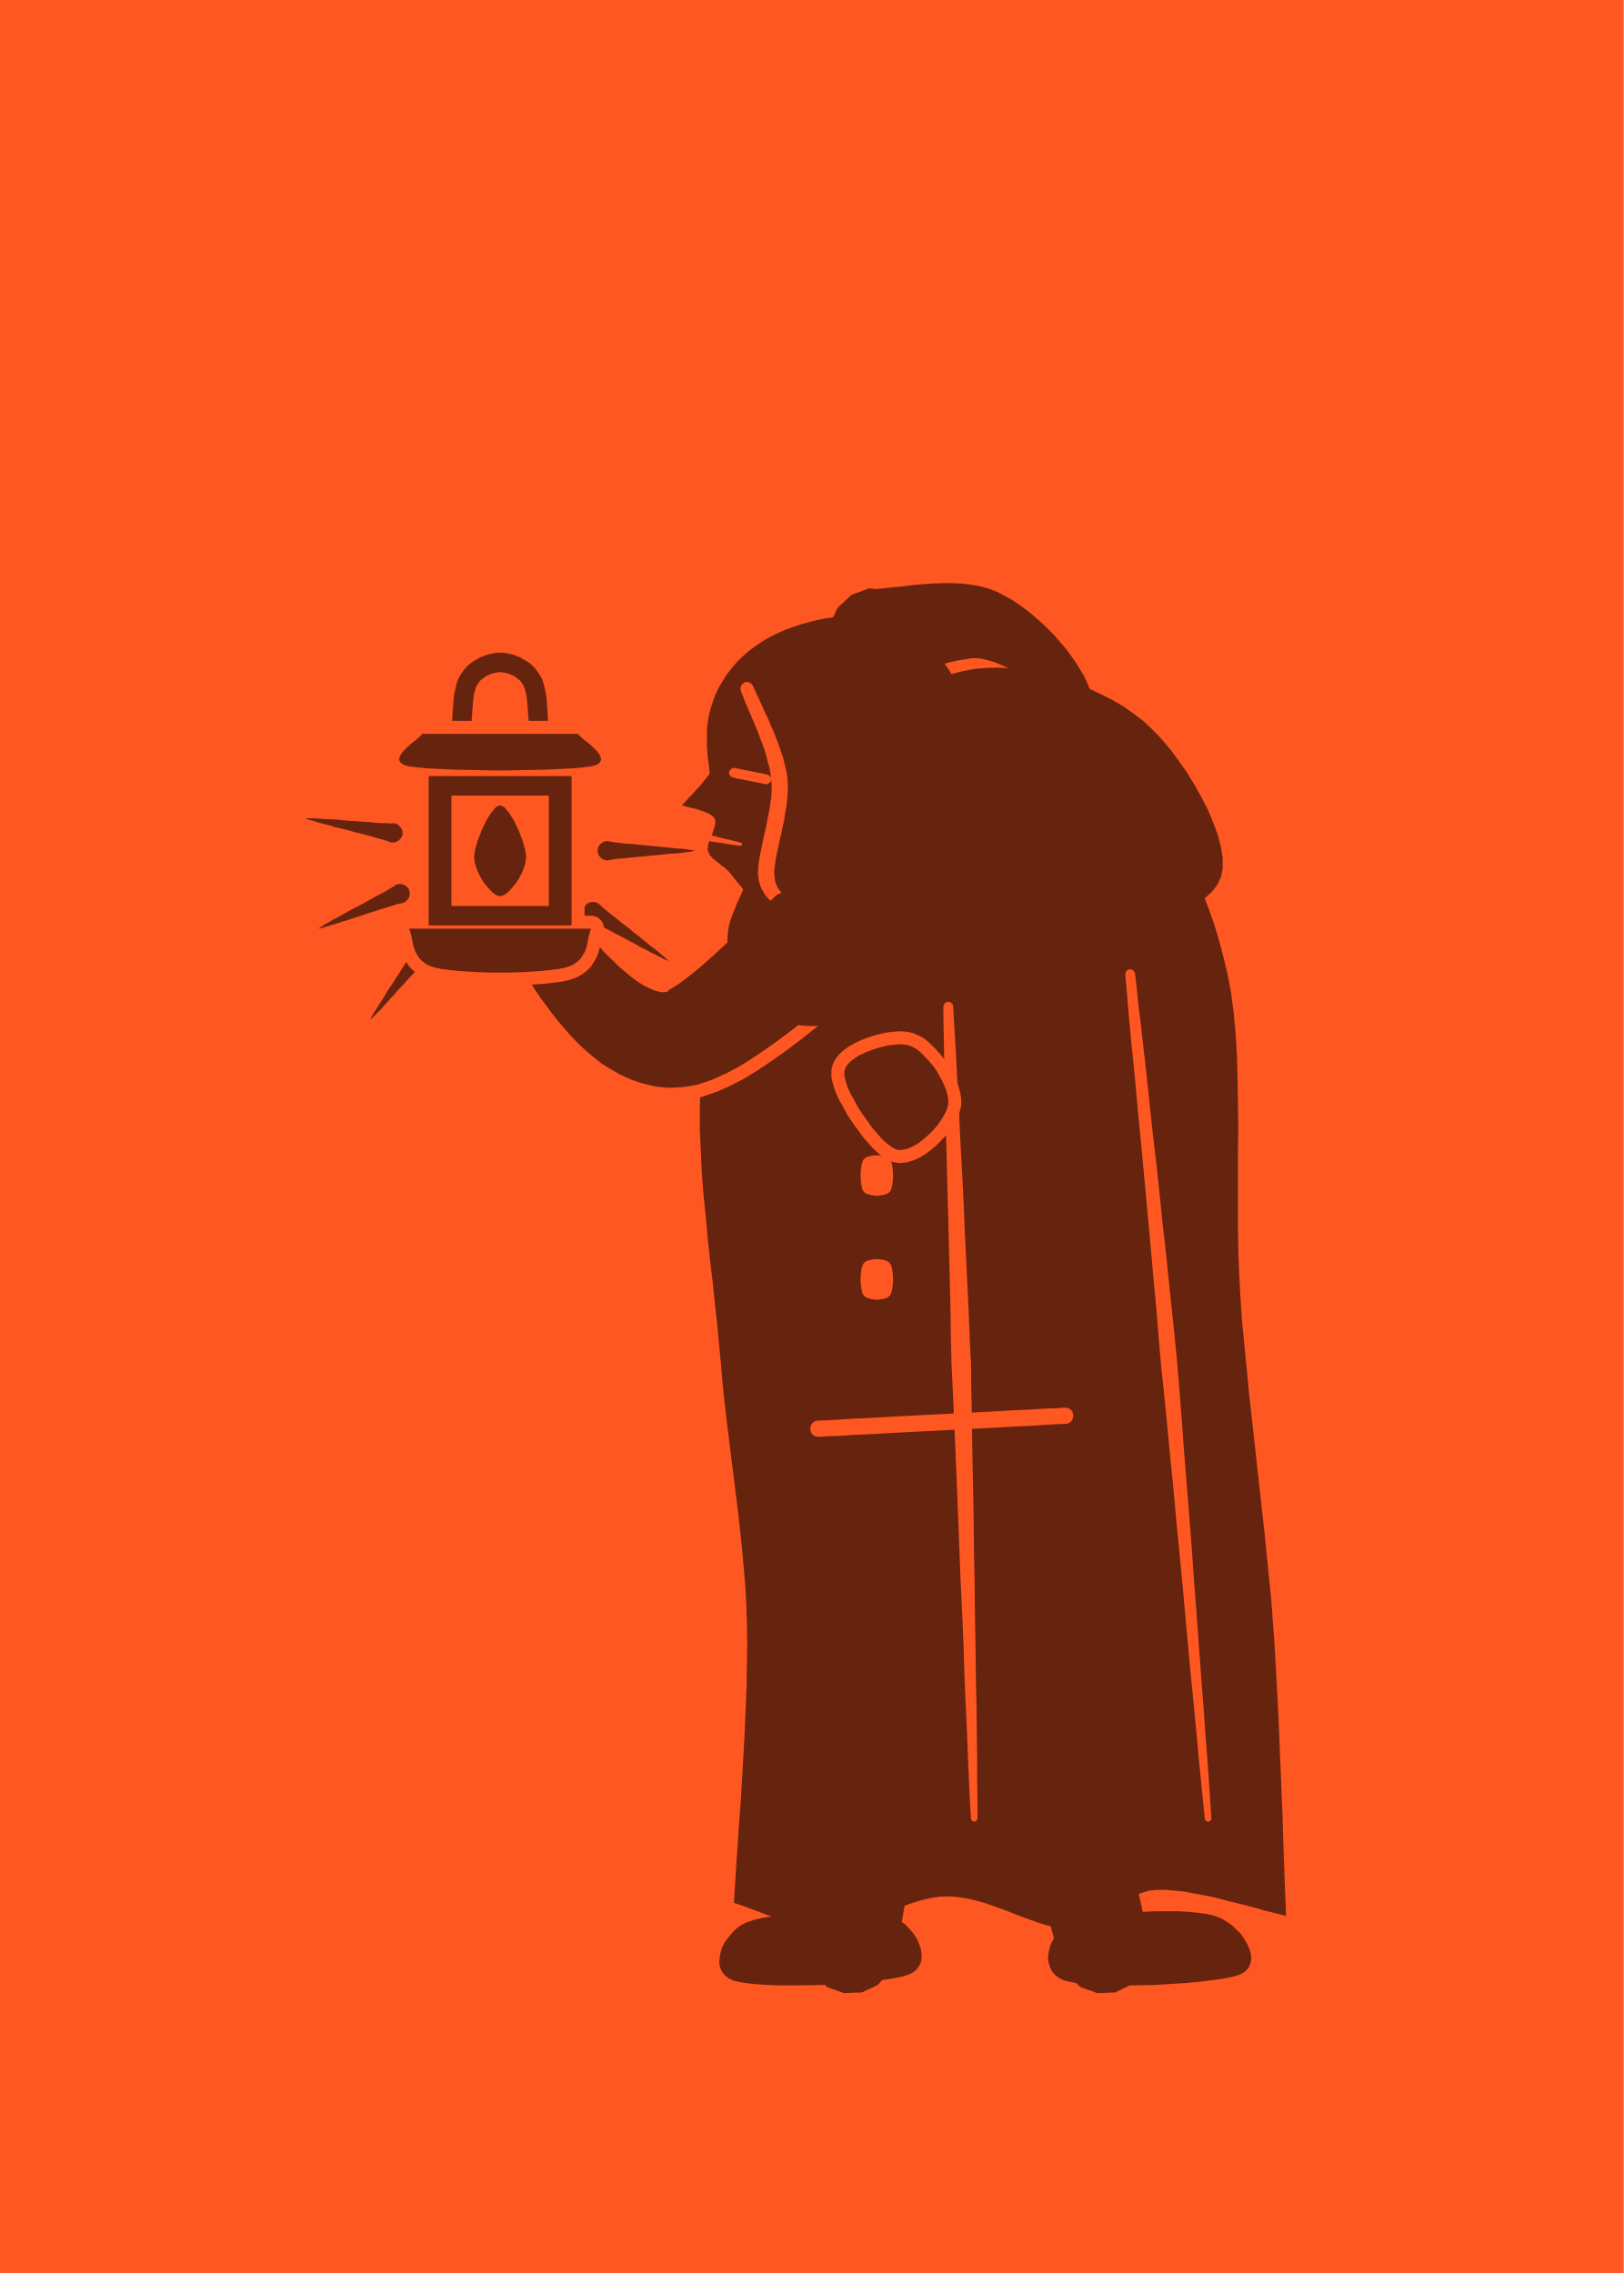
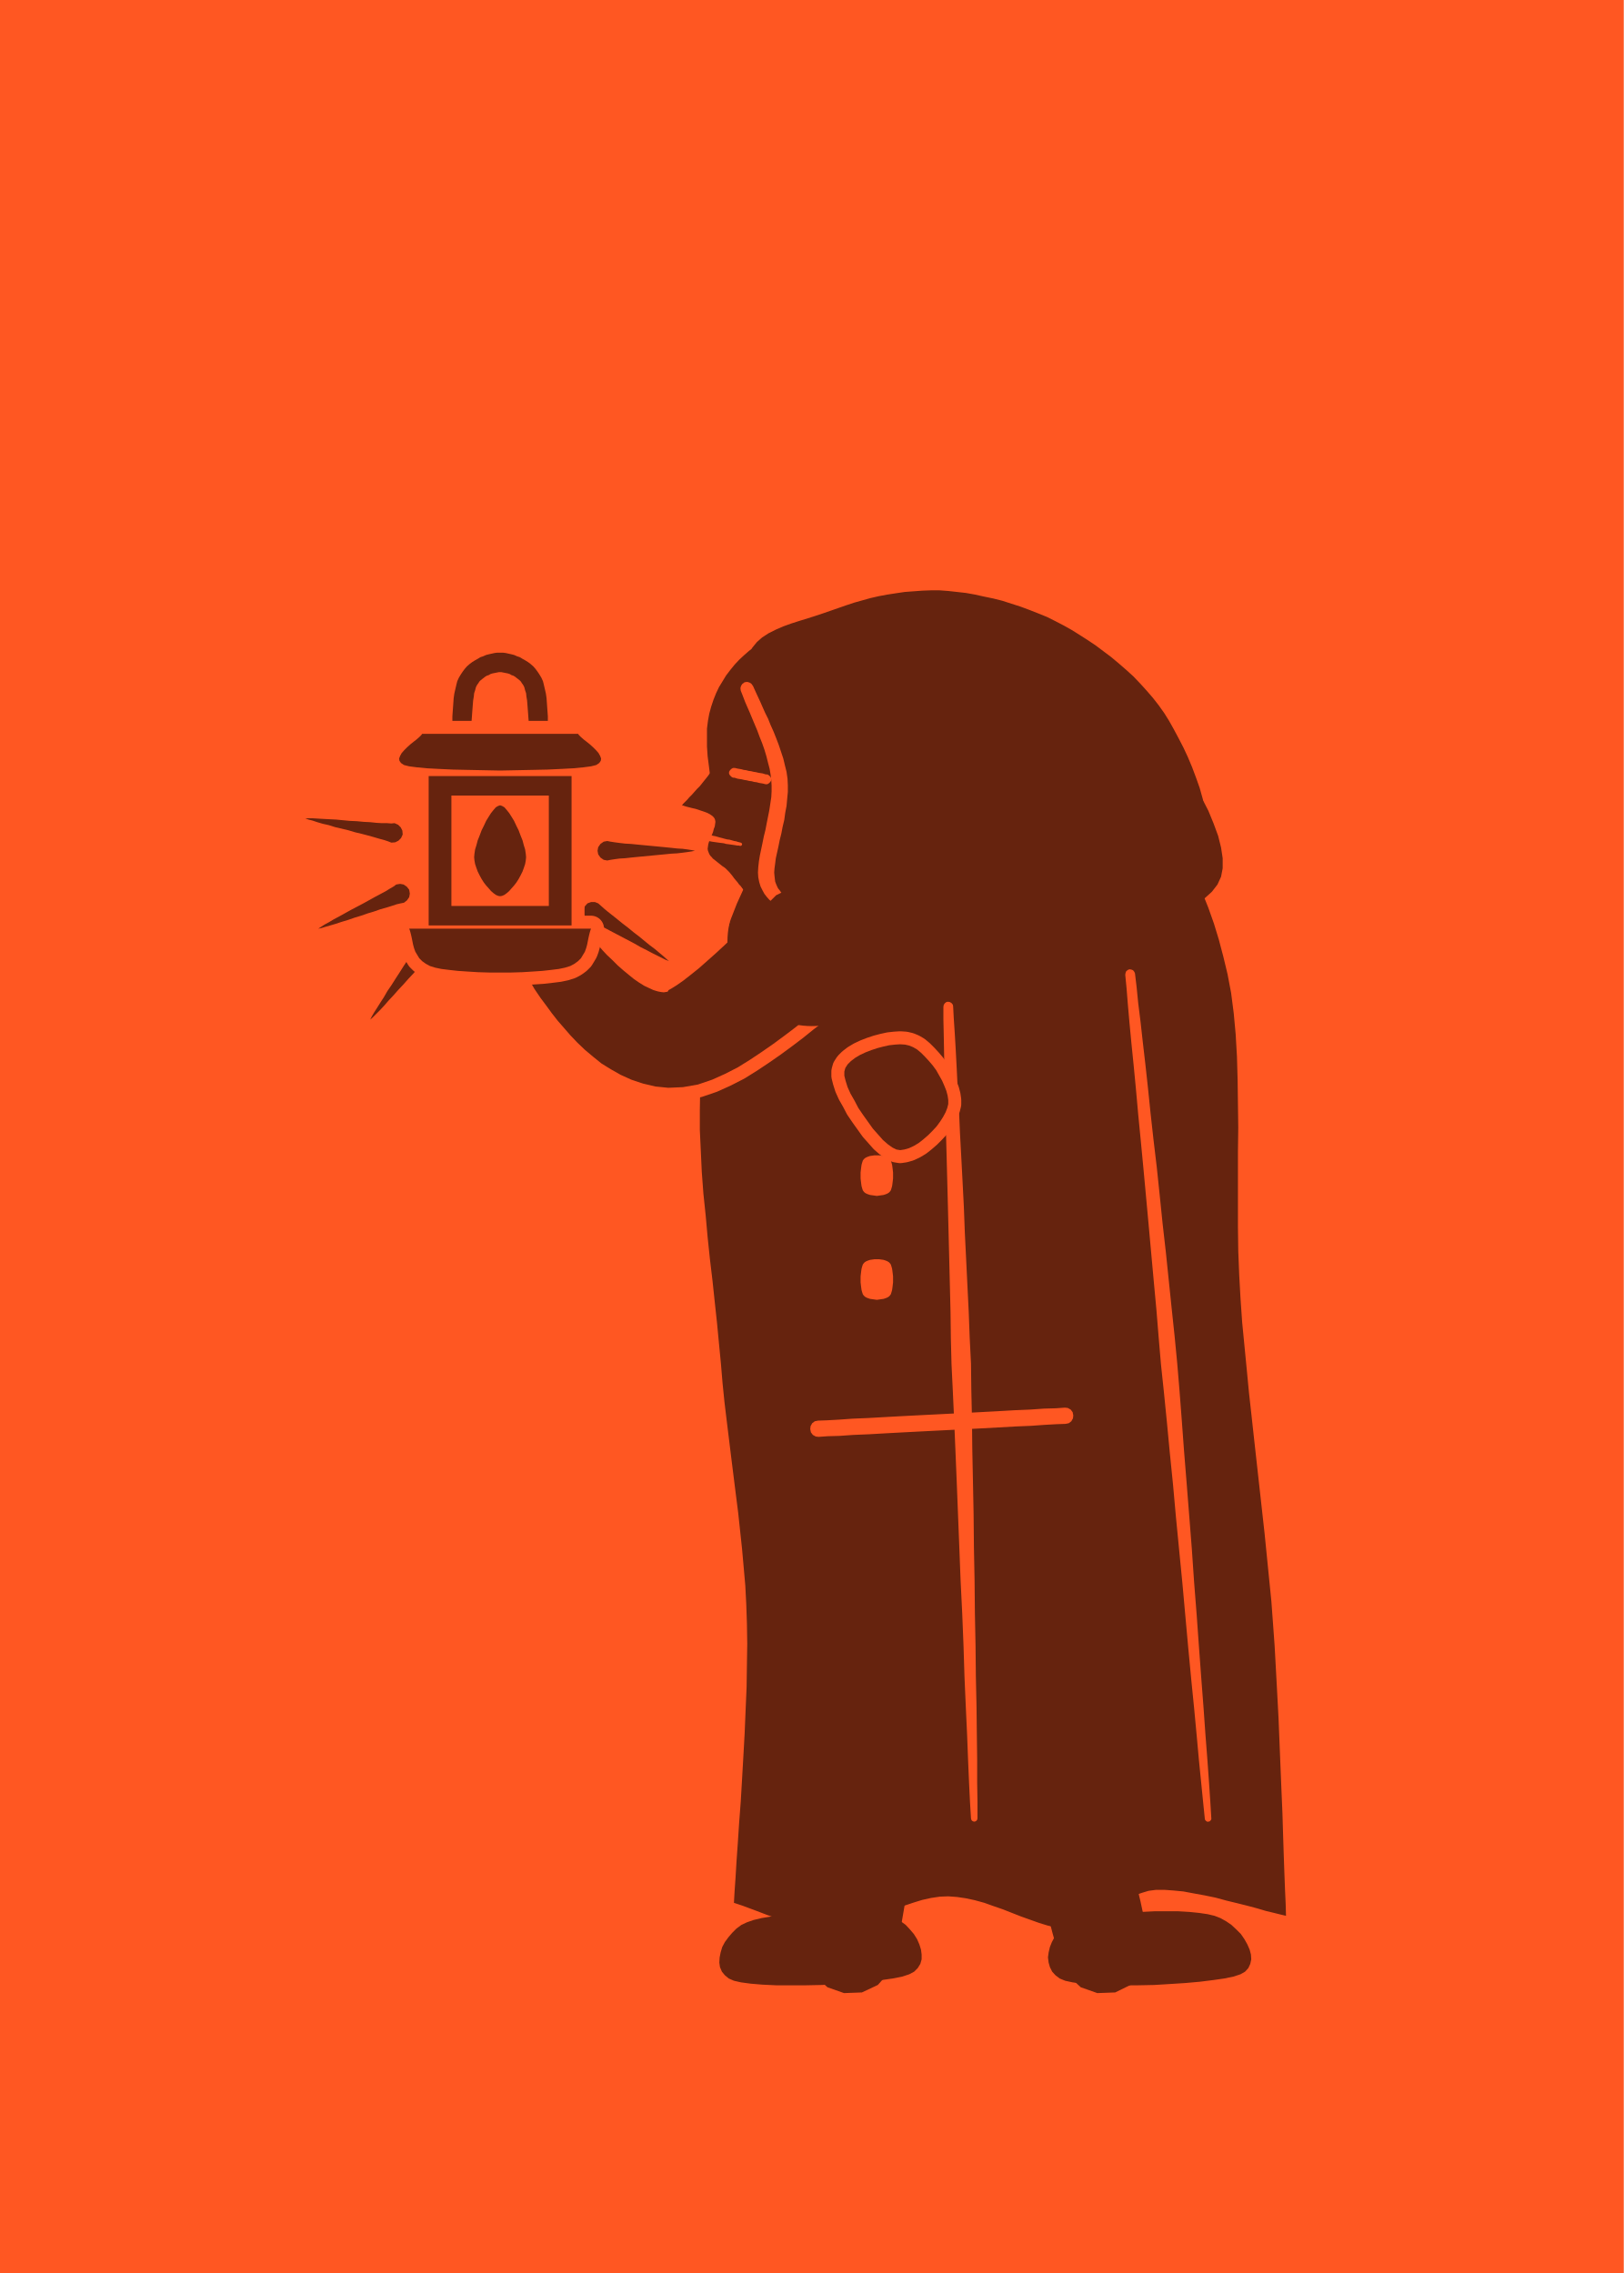
<svg xmlns="http://www.w3.org/2000/svg" viewBox="0 0 500 700">
  <rect width="500" height="700" fill="#ff5722" />
  <g transform="translate(30 0)">
    <path d="M223.2 557.8L223 559.3L222.8 561.2L222.5 563.4L222.2 565.9L221.8 568.7L221.5 571.7L221.1 574.7L220.7 577.8L220.3 581L219.9 584L219.5 587L219.1 589.8L218.8 592.3L218.5 594.5L218.3 596.4L218.2 597.9L218.4 603.4L220.7 608.3L224.8 612L229.9 613.8L235.4 613.6L240.3 611.3L244 607.2L245.8 602.1L246.1 600.6L246.5 598.7L246.9 596.5L247.3 594L247.8 591.2L248.3 588.3L248.8 585.3L249.3 582.2L249.9 579L250.4 576L250.9 573.1L251.4 570.3L251.8 567.8L252.2 565.6L252.6 563.7L252.8 562.2L252.6 556.4L250.1 551.1L245.7 547.1L240.2 545.2L234.4 545.4L229.1 547.9L225.1 552.3Z" fill="#66230e" />
    <path d="M285.4 563.6L285.9 565.1L286.4 567L287 569.2L287.7 571.7L288.5 574.5L289.3 577.4L290.1 580.4L290.9 583.5L291.8 586.6L292.6 589.7L293.4 592.6L294.1 595.3L294.8 597.8L295.5 600.1L296 601.9L296.4 603.4L298.8 608.3L302.8 612L307.9 613.8L313.4 613.6L318.3 611.2L322 607.2L323.8 602.1L323.6 596.6L323.3 595.1L322.9 593.2L322.4 591L321.8 588.4L321.2 585.6L320.5 582.7L319.8 579.6L319.1 576.5L318.3 573.4L317.6 570.3L317 567.3L316.3 564.5L315.8 562L315.3 559.8L314.9 557.9L314.6 556.4L312.1 551.1L307.7 547.1L302.2 545.2L296.4 545.4L291.1 547.9L287.1 552.3L285.2 557.8Z" fill="#66230e" />
    <path d="M200 592L202 591.3L204.5 590.7L207.5 590.2L210.8 589.7L214.3 589.3L218.1 589L221.9 588.8L225.7 588.6L229.5 588.6L233 588.6L236.4 588.8L239.4 589.1L241.9 589.5L244 590L245.7 590.7L247.4 591.7L248.9 592.8L250.2 594.2L251.4 595.6L252.4 597.2L253.1 598.8L253.6 600.4L253.8 601.9L253.8 603.4L253.4 604.8L252.6 606.1L251.5 607.2L250 608L247.9 608.7L244.9 609.3L241.4 609.8L237.3 610.3L232.8 610.7L228 611L223.1 611.3L218.2 611.4L213.5 611.4L209 611.4L204.8 611.2L201.2 610.9L198.2 610.5L196 610L194.4 609.3L193.2 608.3L192.3 607.2L191.7 605.8L191.5 604.4L191.6 602.8L191.9 601.3L192.4 599.6L193.2 598.1L194.3 596.6L195.5 595.2L196.8 593.9L198.3 592.8Z" fill="#66230e" />
    <path d="M300 592L301.9 591.3L304.4 590.7L307.3 590.2L310.6 589.7L314.1 589.3L317.8 589L321.6 588.8L325.5 588.6L329.2 588.6L332.8 588.6L336.2 588.8L339.2 589.1L341.9 589.5L344 590L345.8 590.7L347.6 591.7L349.2 592.8L350.7 594.2L352.1 595.6L353.2 597.2L354.1 598.8L354.8 600.4L355.2 601.9L355.3 603.4L355 604.8L354.4 606.1L353.4 607.2L352 608L349.9 608.7L347 609.3L343.5 609.8L339.5 610.3L335 610.7L330.3 611L325.4 611.3L320.5 611.4L315.7 611.4L311.2 611.4L307 611.2L303.3 610.9L300.3 610.5L298 610L296.3 609.3L295 608.3L294 607.2L293.3 605.8L292.9 604.4L292.7 602.8L292.9 601.3L293.3 599.6L293.9 598.1L294.7 596.6L295.8 595.2L297 593.9L298.4 592.8Z" fill="#66230e" />
    <path d="M366 590L364.3 589.6L362.3 589.1L359.8 588.5L357.1 587.7L354.1 586.9L350.9 586.1L347.6 585.3L344.3 584.4L340.9 583.7L337.6 583.1L334.4 582.5L331.3 582.2L328.5 582L326 582L323.7 582.3L321.7 582.9L319.7 583.6L317.9 584.6L316.2 585.7L314.5 586.9L312.9 588.1L311.2 589.3L309.6 590.5L307.9 591.6L306.1 592.5L304.2 593.3L302.2 593.8L300 594L297.7 593.9L295.2 593.6L292.6 593L290 592.2L287.2 591.2L284.4 590.2L281.6 589.1L278.8 588L275.9 587L273.1 586L270.2 585.2L267.4 584.6L264.7 584.2L262 584L259.4 584.1L256.7 584.5L254 585.1L251.4 585.9L248.7 586.8L246.1 587.8L243.5 588.9L240.9 589.9L238.3 590.9L235.8 591.9L233.3 592.7L230.8 593.3L228.4 593.8L226 594L223.6 594L221.1 593.7L218.6 593.3L216.1 592.8L213.6 592.1L211.1 591.4L208.8 590.6L206.4 589.8L204.3 589L202.2 588.2L200.3 587.5L198.7 586.9L197.2 586.4L196 586L196.2 582.5L196.5 578.2L196.8 573.2L197.2 567.5L197.6 561.4L198.1 554.8L198.5 548L198.9 541L199.3 533.8L199.6 526.6L199.9 519.6L200 512.7L200.1 506.2L200 500L199.8 494.1L199.5 488.3L199 482.6L198.5 477L197.9 471.4L197.3 465.8L196.6 460.3L195.9 454.7L195.2 449.1L194.5 443.4L193.8 437.7L193.1 431.9L192.5 426L192 420L191.4 413.8L190.8 407.5L190.1 401L189.4 394.4L188.6 387.7L187.9 381L187.3 374.3L186.6 367.6L186.1 360.9L185.8 354.4L185.5 348L185.5 341.8L185.6 335.8L186 330L186.5 324.4L187.2 318.8L187.9 313.4L188.8 308L189.7 302.7L190.9 297.5L192.1 292.5L193.5 287.6L195.1 282.9L196.9 278.3L198.9 273.9L201 269.7L203.4 265.8L206 262L208.9 258.4L212.1 254.9L215.6 251.6L219.4 248.3L223.3 245.3L227.5 242.4L231.8 239.8L236.1 237.3L240.5 235.1L245 233.1L249.4 231.4L253.7 229.9L257.9 228.8L262 228L266.1 227.5L270.2 227.3L274.5 227.4L278.8 227.8L283.1 228.4L287.4 229.3L291.6 230.4L295.8 231.7L299.9 233.3L303.9 235.1L307.7 237L311.4 239.2L314.8 241.5L318 244L321 246.7L323.9 249.5L326.6 252.6L329.2 255.8L331.7 259.2L334 262.9L336.3 266.8L338.3 270.8L340.3 275.1L342.1 279.6L343.8 284.4L345.3 289.3L346.7 294.6L348 300L349.1 305.8L349.9 312L350.5 318.5L350.9 325.4L351.1 332.5L351.2 339.8L351.3 347.3L351.2 354.8L351.2 362.5L351.2 370.1L351.2 377.8L351.3 385.3L351.6 392.8L352 400L352.5 407.2L353.2 414.4L353.9 421.6L354.6 428.9L355.4 436.1L356.2 443.4L357 450.6L357.8 457.8L358.6 465L359.4 472.2L360.1 479.2L360.8 486.2L361.5 493.2L362 500L362.5 506.9L362.9 514.2L363.3 521.6L363.7 529.1L364 536.6L364.3 544L364.6 551.3L364.9 558.3L365.1 564.9L365.3 571.1L365.5 576.8L365.7 582L365.9 586.4L366 590Z" fill="#66230e" />
    <path d="M224 236L225.4 233.2L227.3 230.4L229.6 227.6L232.4 224.8L235.6 222.1L239.1 219.5L242.8 217L246.6 214.7L250.6 212.6L254.6 210.7L258.6 209.1L262.6 207.7L266.4 206.7L270 206L273.6 205.7L277.4 205.6L281.3 205.8L285.2 206.3L289.3 207L293.3 208L297.4 209.1L301.4 210.5L305.2 212L309 213.8L312.6 215.6L316 217.6L319.1 219.8L322 222L324.7 224.5L327.5 227.4L330.3 230.7L332.9 234.2L335.5 237.9L337.9 241.8L340.1 245.8L342.1 249.7L343.7 253.6L345.1 257.4L346 261L346.5 264.3L346.5 267.4L346 270L344.9 272.4L343.2 274.6L341 276.6L338.4 278.5L335.3 280.3L331.9 281.9L328.3 283.4L324.4 284.7L320.3 285.9L316.2 287L312 287.9L307.9 288.8L303.9 289.4L300 290L296 290.5L291.8 290.9L287.3 291.2L282.6 291.4L277.8 291.5L273 291.5L268.1 291.3L263.4 290.9L258.8 290.3L254.3 289.5L250.2 288.5L246.4 287.3L243 285.8L240 284L237.4 281.8L234.9 279.2L232.5 276.2L230.4 272.8L228.5 269.2L226.8 265.4L225.4 261.5L224.2 257.5L223.3 253.5L222.8 249.6L222.5 245.9L222.6 242.3L223.1 239Z" fill="#66230e" />
-     <path d="M242.4 210.8L243.8 210.3L245.5 209.7L247.3 209.1L249.1 208.4L251 207.7L252.9 207L254.9 206.3L256.9 205.6L258.9 205L260.8 204.4L262.7 203.9L264.5 203.5L266.1 203.2L267.5 203L268.6 202.8L269.5 202.7L270.6 202.7L271.9 202.8L273.3 203.1L274.8 203.5L276.4 204L278.1 204.7L279.8 205.4L281.5 206.2L283.1 207.1L284.8 208L286.4 209L288 210L289.5 211L290.9 212L292.2 213L293.4 213.8L294.3 214.6L295.2 215.5L296 216.6L296.9 217.7L297.7 219L298.4 220.4L299.1 221.7L299.8 223.2L300.4 224.6L301 226L301.5 227.3L302.1 228.6L302.6 229.8L303.1 230.9L303.6 231.8L304.1 232.6L304.5 233.3L305.1 233.8L305.8 234L306.6 233.9L307.3 233.5L307.8 232.9L308 232.2L307.9 231.4L307.9 230.6L307.9 229.7L307.9 228.6L307.9 227.3L307.9 225.9L307.8 224.4L307.7 222.8L307.5 221.1L307.2 219.3L306.9 217.5L306.5 215.6L306 213.7L305.4 211.8L304.6 209.9L303.7 208L302.6 206.2L301.6 204.5L300.4 202.8L299.2 201.1L297.9 199.4L296.4 197.7L294.9 195.9L293.2 194.2L291.5 192.5L289.7 190.9L287.9 189.3L285.9 187.7L283.8 186.2L281.7 184.8L279.4 183.5L277.1 182.3L274.5 181.3L271.6 180.5L268.6 180L265.7 179.7L262.8 179.6L260 179.6L257.2 179.7L254.5 179.9L251.9 180.1L249.3 180.4L246.9 180.7L244.7 180.9L242.7 181.1L240.9 181.3L239.5 181.4L238.5 181.3L237.6 181.2L232.2 183.2L227.9 187.2L225.4 192.5L225.2 198.4L227.2 203.8L231.2 208.1L236.5 210.6Z" fill="#66230e" />
+     <path d="M200 206L200.1 203.5L200.7 201.3L201.7 199.4L203.1 197.7L204.7 196.3L206.7 195L208.9 193.9L211.2 192.9L213.7 192L216.2 191.2L218.8 190.4L221.3 189.6L223.7 188.8L226 188L228.3 187.2L230.6 186.4L233 185.6L235.5 184.9L238 184.2L240.6 183.6L243.3 183.1L245.9 182.7L248.6 182.3L251.3 182.1L254 181.9L256.7 181.8L259.3 181.8L262 182L264.7 182.3L267.4 182.6L270.2 183.1L272.9 183.7L275.8 184.3L278.6 185L281.4 185.9L284.2 186.8L286.9 187.8L289.7 188.9L292.4 190L295 191.3L297.5 192.6L300 194L302.4 195.5L304.9 197.1L307.3 198.7L309.7 200.5L312.1 202.3L314.5 204.3L316.8 206.3L319 208.3L321.1 210.5L323.1 212.7L325 214.9L326.8 217.2L328.5 219.6L330 222L331.4 224.5L332.9 227.3L334.4 230.2L335.8 233.2L337.1 236.3L338.3 239.5L339.4 242.6L340.3 245.8L340.9 248.8L341.4 251.8L341.5 254.7L341.4 257.3L340.9 259.8L340 262L338.7 264L336.9 265.9L334.7 267.7L332.2 269.4L329.3 271L326.3 272.4L323 273.8L319.6 275L316.2 276.1L312.7 277.1L309.3 278L306 278.8L302.9 279.4L300 280L297.2 280.4L294.4 280.7L291.6 280.8L288.8 280.8L286 280.6L283.3 280.3L280.5 280L277.8 279.6L275 279.1L272.4 278.5L269.7 277.9L267.1 277.3L264.5 276.6L262 276L259.5 275.4L257.1 274.9L254.7 274.4L252.4 274L250 273.5L247.8 272.9L245.5 272.3L243.3 271.5L241 270.5L238.8 269.4L236.6 268L234.4 266.3L232.2 264.3L230 262L227.7 259.2L225.1 255.9L222.4 252.1L219.7 248L216.8 243.5L214.1 238.9L211.4 234.3L208.8 229.5L206.5 224.9L204.4 220.5L202.7 216.2L201.3 212.4L200.4 208.9Z" fill="#66230e" />
    <path d="M188 222L188.4 219.8L189 217.6L189.7 215.5L190.5 213.5L191.4 211.6L192.5 209.8L193.6 208L194.9 206.3L196.2 204.7L197.6 203.2L199.1 201.8L200.7 200.4L202.3 199.2L204 198L205.8 196.9L207.8 195.8L209.9 194.8L212.2 193.8L214.5 193L216.9 192.2L219.4 191.5L221.9 190.9L224.4 190.4L226.8 190.1L229.3 189.8L231.6 189.7L233.9 189.8L236 190L238.1 190.4L240.2 190.9L242.3 191.5L244.4 192.3L246.5 193.2L248.5 194.2L250.5 195.4L252.4 196.6L254.3 198L256.1 199.4L257.7 200.9L259.3 202.6L260.7 204.2L262 206L263.2 207.9L264.2 210L265.2 212.2L266.1 214.6L266.8 217.1L267.5 219.6L268.1 222.3L268.6 224.9L269.1 227.6L269.4 230.2L269.7 232.8L269.9 235.3L270 237.7L270 240L270 242.2L269.9 244.4L269.7 246.6L269.4 248.8L269.1 251L268.6 253.2L268.1 255.3L267.5 257.3L266.8 259.3L266.1 261.2L265.2 263L264.2 264.8L263.2 266.4L262 268L260.7 269.5L259.3 270.9L257.7 272.2L256 273.5L254.2 274.7L252.3 275.8L250.4 276.9L248.4 277.9L246.3 278.8L244.2 279.6L242.2 280.3L240.1 281L238 281.5L236 282L233.9 282.4L231.8 282.7L229.5 282.9L227.2 283.1L224.8 283.1L222.5 283.1L220.1 283L217.8 282.8L215.5 282.6L213.4 282.2L211.3 281.8L209.4 281.3L207.6 280.7L206 280L204.6 279.3L203.3 278.5L202.1 277.6L201.1 276.7L200.1 275.7L199.3 274.6L198.5 273.4L197.8 272.1L197.1 270.7L196.5 269.2L195.8 267.6L195.2 265.9L194.6 264L194 262L193.3 259.8L192.6 257.3L191.9 254.6L191.2 251.7L190.5 248.7L189.9 245.6L189.3 242.4L188.7 239.2L188.3 236L187.9 232.9L187.7 229.9L187.7 227.1L187.7 224.4Z" fill="#66230e" />
    <path d="M180 248L180.4 248.1L181 248.3L181.7 248.5L182.5 248.7L183.3 248.9L184.2 249.1L185.1 249.4L186 249.7L186.9 250L187.7 250.3L188.5 250.7L189.1 251.1L189.6 251.5L190 252L190.2 252.5L190.3 253.1L190.2 253.8L190.1 254.5L189.8 255.3L189.6 256.1L189.3 256.9L188.9 257.7L188.6 258.5L188.3 259.3L188.1 260L188 260.7L187.9 261.4L188 262L188.2 262.5L188.4 263L188.7 263.5L189.1 263.9L189.5 264.4L189.9 264.7L190.4 265.1L190.9 265.5L191.4 265.9L191.9 266.3L192.4 266.7L193 267.1L193.5 267.5L194 268L194.5 268.5L195 269.1L195.5 269.7L196 270.4L196.5 271L197.1 271.7L197.6 272.4L198.2 273L198.8 273.7L199.4 274.2L200 274.8L200.6 275.3L201.3 275.7L202 276L202.8 276.4L203.7 276.8L204.7 277.4L205.7 277.9L206.8 278.5L207.9 279L209 279.4L210 279.6L211 279.7L211.9 279.6L212.7 279.2L213.3 278.5L213.7 277.4L214 276L214 274L213.9 271.5L213.6 268.5L213.2 265.2L212.7 261.5L212.1 257.6L211.4 253.6L210.6 249.6L209.8 245.7L209 241.9L208.2 238.3L207.4 235.1L206.7 232.3L206 230L205.3 228.1L204.6 226.5L203.9 225L203.2 223.8L202.4 222.7L201.6 221.8L200.9 221.1L200.1 220.6L199.4 220.2L198.6 219.9L197.9 219.8L197.2 219.7L196.6 219.8L196 220L195.5 220.4L195 221L194.5 221.8L194.1 222.8L193.7 224L193.4 225.2L193 226.6L192.6 228.1L192.3 229.5L191.9 231L191.5 232.4L191 233.7L190.5 234.9L190 236L189.4 237L188.7 238L187.9 239.1L187.1 240.1L186.3 241.1L185.5 242.1L184.6 243L183.8 243.9L183 244.8L182.2 245.6L181.6 246.3L180.9 247L180.4 247.5L180 248Z" fill="#66230e" />
    <path d="M195.7 239.5L196.1 239.5L196.5 239.6L197.1 239.8L197.7 239.9L198.4 240L199.2 240.2L199.9 240.3L200.7 240.5L201.5 240.6L202.2 240.8L203 240.9L203.7 241.1L204.3 241.2L204.9 241.3L205.3 241.4L205.7 241.5L206.3 241.5L206.8 241.2L207.2 240.8L207.5 240.3L207.5 239.7L207.2 239.2L206.8 238.8L206.3 238.5L205.9 238.5L205.5 238.4L204.9 238.2L204.3 238.1L203.6 238L202.8 237.8L202.1 237.7L201.3 237.5L200.5 237.4L199.8 237.2L199 237.1L198.3 236.9L197.7 236.8L197.1 236.7L196.7 236.6L196.3 236.5L195.7 236.5L195.2 236.8L194.8 237.2L194.5 237.7L194.5 238.3L194.8 238.8L195.2 239.2Z" fill="#ff5722" />
    <path d="M198.1 212.7L198.5 213.7L199 215L199.5 216.3L200.2 217.9L200.9 219.5L201.6 221.2L202.4 223.1L203.2 225L203.9 226.9L204.7 228.9L205.4 230.9L206 232.9L206.5 234.9L207 236.8L207.3 238.6L207.5 240.2L207.6 241.9L207.6 243.7L207.5 245.5L207.2 247.5L206.9 249.5L206.5 251.5L206.1 253.5L205.7 255.6L205.2 257.6L204.8 259.6L204.4 261.5L204 263.4L203.7 265.2L203.5 267L203.4 268.7L203.5 270.2L203.8 271.7L204.2 273L204.8 274.2L205.4 275.3L206.1 276.2L206.9 277.1L207.7 277.8L208.5 278.4L209.2 278.9L210 279.4L210.7 279.8L211.3 280.1L211.9 280.4L212.3 280.7L212.6 280.8L212.9 281L213.4 281.4L214 281.5L214.5 281.4L215 281.1L215.4 280.6L215.5 280L215.4 279.5L215.1 279L214.7 278.5L214.3 278.1L213.8 277.6L213.2 277.2L212.7 276.8L212.1 276.3L211.6 275.8L211 275.3L210.5 274.8L210.1 274.2L209.6 273.6L209.3 273L209 272.3L208.7 271.5L208.6 270.7L208.5 269.8L208.4 268.7L208.5 267.4L208.7 265.9L208.9 264.3L209.3 262.5L209.7 260.7L210.1 258.7L210.6 256.7L211 254.6L211.5 252.5L211.8 250.3L212.2 248.2L212.4 246L212.6 243.9L212.6 241.8L212.5 239.8L212.2 237.7L211.7 235.7L211.2 233.6L210.5 231.5L209.8 229.4L209 227.3L208.2 225.3L207.3 223.3L206.5 221.3L205.6 219.5L204.8 217.7L204.1 216.1L203.4 214.6L202.8 213.3L202.3 212.2L201.9 211.3L201.4 210.6L200.8 210.2L200.1 210L199.3 210.1L198.6 210.6L198.2 211.2L198 211.9Z" fill="#ff5722" />
    <path d="M187.8 259L188.2 259L188.7 259.1L189.2 259.2L189.9 259.3L190.6 259.4L191.3 259.5L192.1 259.6L192.9 259.7L193.6 259.9L194.4 260L195.1 260.1L195.8 260.2L196.5 260.3L197 260.4L197.5 260.4L197.9 260.5L198.1 260.5L198.3 260.4L198.4 260.3L198.5 260.1L198.5 259.9L198.4 259.7L198.3 259.6L198.1 259.5L197.7 259.4L197.3 259.3L196.7 259.1L196.1 259L195.4 258.8L194.7 258.6L193.9 258.5L193.1 258.3L192.4 258.1L191.6 257.9L190.9 257.7L190.2 257.5L189.6 257.4L189 257.2L188.6 257.1L188.2 257L187.8 257L187.4 257.2L187.2 257.4L187 257.8L187 258.2L187.2 258.6L187.4 258.8Z" fill="#ff5722" />
    <path d="M260.5 310.1L260.5 313.9L260.6 318.3L260.7 323.5L260.8 329.1L261 335.3L261.1 342L261.3 349L261.5 356.3L261.7 364L261.9 371.8L262.1 379.8L262.3 387.9L262.5 396L262.7 404.2L262.8 412.2L263 420.1L263.4 428.3L263.8 437.1L264.2 446.5L264.6 456.2L265 466.3L265.4 476.5L265.8 486.8L266.3 496.9L266.7 506.9L267 516.5L267.4 525.6L267.8 534.2L268.1 542L268.4 549L268.7 555.1L269 560L269.1 560.4L269.3 560.7L269.6 560.9L270 561L270.4 560.9L270.7 560.7L270.9 560.4L271 560L271 555L270.9 549L270.9 541.9L270.8 534.1L270.7 525.5L270.5 516.4L270.4 506.8L270.2 496.8L270.1 486.7L269.9 476.4L269.8 466.2L269.6 456.1L269.4 446.3L269.3 436.9L269.1 428.1L269 419.9L268.6 412L268.3 404L267.9 395.9L267.5 387.7L267.1 379.6L266.8 371.6L266.4 363.8L266 356.2L265.6 348.8L265.3 341.8L264.9 335.2L264.6 329L264.3 323.3L264 318.2L263.7 313.7L263.5 309.9L263.4 309.4L263 308.9L262.5 308.6L261.9 308.5L261.4 308.6L260.9 309L260.6 309.5Z" fill="#ff5722" />
    <path d="M316.5 300.2L316.9 304.3L317.3 309.3L317.8 315L318.4 321.3L319.1 328.2L319.8 335.5L320.5 343.3L321.3 351.5L322.1 359.9L322.9 368.5L323.7 377.2L324.5 386L325.3 394.8L326.1 403.4L326.8 412L327.5 420.2L328.4 428.7L329.3 437.7L330.2 447.2L331.2 457.1L332.1 467.1L333.1 477.4L334.1 487.6L335 497.6L335.9 507.5L336.8 517L337.7 526L338.5 534.5L339.2 542.2L339.9 549.2L340.5 555.2L341 560.1L341.1 560.5L341.4 560.8L341.7 561L342.1 561L342.5 560.9L342.8 560.6L343 560.3L343 559.9L342.7 555L342.3 549L341.8 542L341.2 534.3L340.6 525.8L339.9 516.7L339.2 507.2L338.5 497.4L337.7 487.2L337 477L336.2 466.8L335.4 456.7L334.6 446.8L333.9 437.3L333.2 428.2L332.5 419.8L331.7 411.5L330.8 403L329.9 394.3L329 385.6L328 376.8L327.1 368L326.2 359.4L325.2 351L324.3 342.9L323.5 335.1L322.7 327.8L321.9 320.9L321.2 314.6L320.5 309L320 304L319.5 299.8L319.3 299.3L318.9 298.8L318.4 298.6L317.8 298.5L317.3 298.7L316.8 299.1L316.6 299.6Z" fill="#ff5722" />
    <path d="M222.1 442.5L224.9 442.3L228.5 442.2L232.8 441.9L237.6 441.7L242.8 441.4L248.4 441.1L254.2 440.8L260.1 440.5L266.1 440.2L271.9 439.9L277.4 439.6L282.7 439.3L287.5 439.1L291.7 438.8L295.3 438.6L298.1 438.5L299.1 438.3L299.9 437.7L300.4 436.8L300.5 435.9L300.3 434.9L299.7 434.1L298.8 433.6L297.9 433.5L295.1 433.7L291.5 433.8L287.2 434.1L282.4 434.3L277.2 434.6L271.6 434.9L265.8 435.2L259.9 435.5L253.9 435.8L248.1 436.1L242.6 436.4L237.3 436.7L232.5 436.9L228.3 437.2L224.7 437.4L221.9 437.5L220.9 437.7L220.1 438.3L219.6 439.2L219.5 440.1L219.7 441.1L220.3 441.9L221.2 442.4Z" fill="#ff5722" />
    <path d="M236 325L236.3 324.7L236.8 324.4L237.3 324.2L237.9 324L238.6 323.9L239.3 323.8L240 323.8L240.7 323.8L241.4 323.9L242.1 324L242.7 324.2L243.2 324.4L243.7 324.7L244 325L244.3 325.4L244.5 326L244.7 326.7L244.8 327.4L244.9 328.2L245 329.1L245 330L245 330.9L244.9 331.8L244.8 332.6L244.7 333.3L244.5 334L244.3 334.6L244 335L243.7 335.3L243.2 335.6L242.7 335.8L242.1 336L241.4 336.1L240.7 336.2L240 336.3L239.3 336.2L238.6 336.1L237.9 336L237.3 335.8L236.8 335.6L236.3 335.3L236 335L235.7 334.6L235.5 334L235.3 333.3L235.2 332.6L235.1 331.8L235 330.9L235 330L235 329.1L235.1 328.2L235.2 327.4L235.3 326.7L235.5 326L235.7 325.4Z" fill="#ff5722" />
    <path d="M236 357L236.3 356.7L236.8 356.4L237.3 356.2L237.9 356L238.6 355.9L239.3 355.8L240 355.8L240.7 355.8L241.4 355.9L242.1 356L242.7 356.2L243.2 356.4L243.7 356.7L244 357L244.3 357.4L244.5 358L244.7 358.7L244.8 359.4L244.9 360.2L245 361.1L245 362L245 362.9L244.9 363.8L244.8 364.6L244.7 365.3L244.5 366L244.3 366.6L244 367L243.7 367.3L243.2 367.6L242.7 367.8L242.1 368L241.4 368.1L240.7 368.2L240 368.3L239.3 368.2L238.6 368.1L237.9 368L237.3 367.8L236.8 367.6L236.3 367.3L236 367L235.7 366.6L235.5 366L235.3 365.3L235.2 364.6L235.1 363.8L235 362.9L235 362L235 361.1L235.1 360.2L235.2 359.4L235.3 358.7L235.5 358L235.7 357.4Z" fill="#ff5722" />
    <path d="M236 389L236.3 388.7L236.8 388.4L237.3 388.2L237.9 388L238.6 387.9L239.3 387.8L240 387.8L240.7 387.8L241.4 387.9L242.1 388L242.7 388.2L243.2 388.4L243.7 388.7L244 389L244.3 389.4L244.5 390L244.7 390.7L244.8 391.4L244.9 392.2L245 393.1L245 394L245 394.9L244.9 395.8L244.8 396.6L244.7 397.3L244.5 398L244.3 398.6L244 399L243.7 399.3L243.2 399.6L242.7 399.8L242.1 400L241.4 400.1L240.7 400.2L240 400.3L239.3 400.2L238.6 400.1L237.9 400L237.3 399.8L236.8 399.6L236.3 399.3L236 399L235.7 398.6L235.5 398L235.3 397.3L235.2 396.6L235.1 395.8L235 394.9L235 394L235 393.1L235.1 392.2L235.2 391.4L235.3 390.7L235.5 390L235.7 389.4Z" fill="#ff5722" />
    <path d="M230 330L230.3 328.9L231 327.8L232 326.8L233.3 325.8L234.8 324.9L236.5 324.1L238.3 323.4L240.1 322.8L242 322.3L243.8 321.9L245.6 321.7L247.2 321.6L248.7 321.7L250 322L251.2 322.5L252.4 323.2L253.6 324.2L254.8 325.4L256 326.7L257.2 328.1L258.3 329.6L259.2 331.2L260.1 332.8L260.8 334.4L261.4 335.9L261.8 337.4L262 338.8L262 340L261.7 341.2L261.2 342.5L260.4 344L259.5 345.4L258.4 346.9L257.1 348.3L255.8 349.6L254.3 350.9L252.9 352L251.4 352.9L249.9 353.6L248.5 354L247.2 354.2L246 354L244.8 353.4L243.4 352.4L241.9 351.1L240.4 349.4L238.8 347.6L237.3 345.5L235.8 343.4L234.3 341.2L233.1 338.9L231.9 336.8L231 334.8L230.4 332.9L230 331.3Z" fill="#ff5722" stroke="#ff5722" stroke-width="8" stroke-linejoin="round" />
    <path d="M230 330L230.3 328.9L231 327.8L232 326.8L233.3 325.8L234.8 324.9L236.5 324.1L238.3 323.4L240.1 322.8L242 322.3L243.8 321.9L245.6 321.7L247.2 321.6L248.7 321.7L250 322L251.2 322.5L252.4 323.2L253.6 324.2L254.8 325.4L256 326.7L257.2 328.1L258.3 329.6L259.2 331.2L260.1 332.8L260.8 334.4L261.4 335.9L261.8 337.4L262 338.8L262 340L261.7 341.2L261.2 342.5L260.4 344L259.5 345.4L258.4 346.9L257.1 348.3L255.8 349.6L254.3 350.9L252.9 352L251.4 352.9L249.9 353.6L248.5 354L247.2 354.2L246 354L244.8 353.4L243.4 352.4L241.9 351.1L240.4 349.4L238.8 347.6L237.3 345.5L235.8 343.4L234.3 341.2L233.1 338.9L231.9 336.8L231 334.8L230.4 332.9L230 331.3Z" fill="#66230e" />
    <mask id="root1" maskUnits="userSpaceOnUse" x="-100" y="-100" width="700" height="900">
      <rect x="-100" y="-100" width="700" height="900" fill="#fff" />
      <circle cx="220" cy="290" r="26" fill="#000" />
    </mask>
    <g mask="url(#root1)">
      <path d="M209 275.7L207.4 277.3L205.3 279.2L203.1 281.3L200.8 283.6L198.4 286L195.8 288.5L193.2 291L190.5 293.5L187.8 295.9L185.2 298.2L182.7 300.2L180.4 302L178.4 303.4L176.8 304.4L175.9 304.9L175.7 305.2L175.6 305.4L175 305.5L174.4 305.6L173.5 305.5L172.5 305.3L171.2 304.9L169.9 304.3L168.4 303.6L166.8 302.6L165.2 301.5L163.6 300.2L161.9 298.8L160.2 297.3L158.6 295.7L156.9 294.1L155.5 292.6L154.3 291.2L153.1 289.5L151.8 287.5L150.5 285.1L149.1 282.5L147.8 279.7L146.6 276.9L145.3 273.9L144.1 271L143 268.1L141.9 265.3L140.8 262.7L139.9 260.2L138.9 257.9L138.1 255.9L137.3 254.3L135.2 251L131.9 248.8L128.1 248L124.3 248.7L121 250.8L118.8 254.1L118 257.9L118.7 261.7L119.1 263.1L119.6 264.8L120.3 267L121 269.5L121.8 272.2L122.7 275.2L123.6 278.3L124.7 281.6L125.8 284.9L127 288.3L128.3 291.7L129.7 295L131.2 298.3L132.8 301.5L134.6 304.6L136.5 307.4L138.3 309.8L139.9 312L141.7 314.3L143.7 316.6L145.7 318.9L147.8 321.1L150.1 323.3L152.6 325.4L155.2 327.5L158.1 329.3L161.1 331L164.4 332.5L168 333.7L171.8 334.6L175.8 335L180.3 334.8L184.9 334L189.3 332.5L193.3 330.7L197.2 328.7L200.9 326.4L204.5 324L208.1 321.5L211.5 319L214.8 316.5L217.9 314L220.9 311.7L223.6 309.5L226.1 307.6L228.1 306.1L229.7 305L231 304.3L235.6 299L237.8 292.4L237.4 285.3L234.3 279L229 274.4L222.4 272.2L215.3 272.6Z" fill="#ff5722" stroke="#ff5722" stroke-width="8" stroke-linejoin="round" />
      <path d="M116 252L116 250.9L116.4 249.6L117.1 248.2L118 246.8L119.1 245.3L120.4 243.8L121.9 242.4L123.4 241L125 239.7L126.5 238.6L128.1 237.6L129.5 236.8L130.8 236.3L132 236L133.1 236L134.3 236.2L135.6 236.6L136.8 237.2L138.1 238L139.4 238.9L140.6 239.9L141.8 241L142.9 242.1L143.8 243.3L144.6 244.5L145.3 245.7L145.7 246.9L146 248L146 249.2L145.9 250.5L145.6 252L145.2 253.6L144.6 255.3L143.9 257L143.1 258.6L142.2 260.2L141.3 261.7L140.3 263L139.2 264.2L138.2 265.1L137.1 265.7L136 266L134.8 266L133.4 265.7L131.7 265.2L130 264.4L128.1 263.4L126.2 262.3L124.4 261.1L122.6 259.8L120.9 258.5L119.4 257.1L118.1 255.7L117.1 254.4L116.3 253.1Z" fill="#ff5722" stroke="#ff5722" stroke-width="8" stroke-linejoin="round" />
    </g>
    <path d="M209 275.7L207.4 277.3L205.3 279.2L203.1 281.3L200.8 283.6L198.4 286L195.8 288.5L193.2 291L190.5 293.5L187.8 295.9L185.2 298.2L182.7 300.2L180.4 302L178.4 303.4L176.8 304.4L175.9 304.9L175.7 305.2L175.6 305.4L175 305.5L174.4 305.6L173.5 305.5L172.5 305.3L171.2 304.9L169.9 304.3L168.4 303.6L166.8 302.6L165.2 301.5L163.6 300.2L161.9 298.8L160.2 297.3L158.6 295.7L156.9 294.1L155.5 292.6L154.3 291.2L153.1 289.5L151.8 287.5L150.5 285.1L149.1 282.5L147.8 279.7L146.6 276.9L145.3 273.9L144.1 271L143 268.1L141.9 265.3L140.8 262.7L139.9 260.2L138.9 257.9L138.1 255.9L137.3 254.3L135.2 251L131.9 248.8L128.1 248L124.3 248.7L121 250.8L118.8 254.1L118 257.9L118.7 261.7L119.1 263.1L119.6 264.8L120.3 267L121 269.5L121.8 272.2L122.7 275.2L123.6 278.3L124.7 281.6L125.8 284.9L127 288.3L128.3 291.7L129.7 295L131.2 298.3L132.8 301.5L134.6 304.6L136.5 307.4L138.3 309.8L139.9 312L141.7 314.3L143.7 316.6L145.7 318.9L147.8 321.1L150.1 323.3L152.6 325.4L155.2 327.5L158.1 329.3L161.1 331L164.4 332.5L168 333.7L171.8 334.6L175.8 335L180.3 334.8L184.9 334L189.3 332.5L193.3 330.7L197.2 328.7L200.9 326.4L204.5 324L208.1 321.5L211.5 319L214.8 316.5L217.9 314L220.9 311.7L223.6 309.5L226.1 307.6L228.1 306.1L229.7 305L231 304.3L235.6 299L237.8 292.4L237.4 285.3L234.3 279L229 274.4L222.4 272.2L215.3 272.6Z" fill="#66230e" />
    <path d="M116 252L116 250.9L116.4 249.6L117.1 248.2L118 246.8L119.1 245.3L120.4 243.8L121.9 242.4L123.4 241L125 239.7L126.5 238.6L128.1 237.6L129.5 236.8L130.8 236.3L132 236L133.1 236L134.3 236.2L135.6 236.6L136.8 237.2L138.1 238L139.4 238.9L140.6 239.9L141.8 241L142.9 242.1L143.8 243.3L144.6 244.5L145.3 245.7L145.7 246.9L146 248L146 249.2L145.9 250.5L145.6 252L145.2 253.6L144.6 255.3L143.9 257L143.1 258.6L142.2 260.2L141.3 261.7L140.3 263L139.2 264.2L138.2 265.1L137.1 265.7L136 266L134.8 266L133.4 265.7L131.7 265.2L130 264.4L128.1 263.4L126.2 262.3L124.4 261.1L122.6 259.8L120.9 258.5L119.4 257.1L118.1 255.7L117.1 254.4L116.3 253.1Z" fill="#66230e" />
    <path d="M91.5 253.5L90.5 253.6L89.2 253.5L87.6 253.5L85.9 253.4L84 253.2L82 253.1L79.9 252.9L77.7 252.8L75.6 252.6L73.5 252.4L71.5 252.3L69.6 252.2L67.9 252.1L66.3 252L65 252L64 252L64 252L65 252.4L66.2 252.7L67.7 253.2L69.4 253.7L71.2 254.1L73.1 254.7L75.2 255.2L77.3 255.7L79.3 256.3L81.4 256.8L83.3 257.3L85.1 257.8L86.8 258.3L88.3 258.7L89.5 259.1L90.5 259.5L91.7 259.4L92.7 258.9L93.5 258.1L94 257L93.9 255.8L93.4 254.8L92.6 254Z" fill="#66230e" />
    <path d="M92 272.4L91.2 273L90 273.7L88.7 274.5L87.2 275.3L85.5 276.2L83.7 277.2L81.9 278.2L80 279.2L78.1 280.2L76.3 281.2L74.5 282.2L72.8 283.1L71.3 284L70 284.7L68.9 285.4L68 286L68 286L69 285.8L70.3 285.4L71.7 285L73.4 284.5L75.2 283.9L77.2 283.3L79.2 282.6L81.2 282L83.2 281.3L85.2 280.7L87.2 280L89 279.5L90.6 279L92.1 278.5L93.4 278.2L94.4 278L95.3 277.3L96 276.3L96.2 275.2L96 274L95.3 273.1L94.3 272.4L93.2 272.2Z" fill="#66230e" />
    <path d="M99.6 288.8L99.1 289.7L98.4 291L97.5 292.4L96.6 294L95.5 295.7L94.3 297.5L93.1 299.4L91.8 301.4L90.6 303.3L89.3 305.2L88.2 307.1L87.1 308.8L86.1 310.4L85.2 311.8L84.5 313L84 314L84 314L84.8 313.3L85.8 312.3L87 311.1L88.3 309.7L89.6 308.2L91.1 306.6L92.6 304.9L94.2 303.2L95.7 301.5L97.3 299.8L98.7 298.2L100.1 296.7L101.4 295.4L102.6 294.2L103.6 293.2L104.4 292.4L104.9 291.4L105 290.2L104.6 289.1L103.8 288.2L102.8 287.7L101.6 287.6L100.5 288Z" fill="#66230e" />
    <path d="M157 265L158 264.8L159.3 264.6L160.8 264.4L162.5 264.3L164.3 264.1L166.3 263.9L168.4 263.7L170.5 263.5L172.6 263.3L174.7 263.1L176.7 262.9L178.5 262.8L180.2 262.6L181.7 262.4L183 262.2L184 262L184 262L183 261.8L181.7 261.6L180.2 261.4L178.5 261.3L176.7 261.1L174.7 260.9L172.6 260.7L170.5 260.5L168.4 260.3L166.3 260.1L164.3 259.9L162.5 259.8L160.8 259.6L159.3 259.4L158 259.2L157 259L155.9 259.2L154.9 259.9L154.2 260.9L154 262L154.2 263.1L154.9 264.1L155.9 264.8Z" fill="#66230e" />
    <path d="M151 283.2L151.9 283.6L153.1 284.2L154.5 284.9L156.1 285.7L157.8 286.6L159.7 287.6L161.6 288.6L163.5 289.6L165.4 290.6L167.3 291.7L169.1 292.6L170.8 293.5L172.4 294.3L173.8 295L175 295.6L176 296L176 296L175.2 295.3L174.2 294.4L173 293.4L171.7 292.3L170.1 291.1L168.5 289.8L166.8 288.4L165.1 287.1L163.4 285.7L161.7 284.4L160.1 283.1L158.6 281.9L157.2 280.8L156 279.8L155 278.9L154.2 278.2L153.2 277.8L152 277.8L150.9 278.2L150.1 279.1L149.7 280.1L149.7 281.3L150.1 282.4Z" fill="#66230e" />
    <path d="M115 228.3L115 227.6L115.1 226.7L115.1 225.7L115.2 224.6L115.2 223.4L115.2 222.2L115.3 220.9L115.4 219.5L115.5 218.2L115.6 216.9L115.7 215.7L115.9 214.5L116 213.5L116.3 212.6L116.5 211.8L116.7 211.3L117 210.8L117.3 210.4L117.6 209.9L118 209.5L118.5 209.1L118.9 208.8L119.4 208.4L119.9 208.1L120.5 207.9L121 207.6L121.6 207.4L122.1 207.3L122.6 207.2L123.1 207.1L123.6 207L124 207L124.4 207L124.9 207.1L125.4 207.2L125.9 207.3L126.4 207.4L127 207.6L127.5 207.9L128.1 208.1L128.6 208.4L129.1 208.8L129.5 209.1L130 209.5L130.4 209.9L130.7 210.4L131 210.8L131.3 211.3L131.5 211.8L131.7 212.6L132 213.5L132.1 214.5L132.3 215.7L132.4 216.9L132.5 218.2L132.6 219.5L132.7 220.9L132.8 222.2L132.8 223.4L132.8 224.6L132.9 225.7L132.9 226.7L133 227.6L133 228.3L133.3 229.4L134.1 230.3L135.1 230.9L136.3 231L137.4 230.7L138.3 229.9L138.9 228.9L139 227.7L138.9 227.1L138.9 226.4L138.9 225.5L138.8 224.4L138.8 223.2L138.7 221.9L138.7 220.6L138.6 219.2L138.5 217.8L138.4 216.4L138.3 215L138.1 213.6L137.8 212.3L137.5 211L137.2 209.8L136.7 208.7L136.1 207.7L135.5 206.8L134.9 206L134.2 205.2L133.4 204.5L132.6 203.9L131.8 203.4L130.9 202.9L130.1 202.4L129.2 202.1L128.3 201.7L127.5 201.5L126.6 201.3L125.7 201.1L124.9 201L124 201L123.1 201L122.3 201.1L121.4 201.3L120.5 201.5L119.7 201.7L118.8 202.1L117.9 202.4L117.1 202.9L116.2 203.4L115.4 203.9L114.6 204.5L113.8 205.2L113.1 206L112.5 206.8L111.9 207.7L111.3 208.7L110.8 209.8L110.5 211L110.2 212.3L109.9 213.6L109.7 215L109.6 216.4L109.5 217.8L109.4 219.2L109.3 220.6L109.3 221.9L109.2 223.2L109.2 224.4L109.1 225.5L109.1 226.4L109.1 227.1L109 227.7L109.1 228.9L109.7 229.9L110.6 230.7L111.7 231L112.9 230.9L113.9 230.3L114.7 229.4Z" fill="#66230e" />
    <path d="M100 226L102.1 226L104.8 226L108 226L111.6 226L115.6 226L119.7 226L124 226L128.3 226L132.4 226L136.4 226L140 226L143.2 226L145.9 226L148 226L148.3 226.4L148.9 227L149.7 227.7L150.6 228.4L151.6 229.2L152.6 230.1L153.5 231L154.3 231.9L154.8 232.8L155.1 233.6L155 234.3L154.5 235L153.6 235.6L152 236L149.7 236.3L146.6 236.6L142.9 236.8L138.6 237L134 237.1L129 237.2L124 237.3L119 237.2L114 237.1L109.4 237L105.1 236.8L101.4 236.6L98.3 236.3L96 236L94.4 235.6L93.5 235L93 234.3L92.9 233.6L93.2 232.8L93.7 231.9L94.5 231L95.4 230.1L96.4 229.2L97.4 228.4L98.3 227.7L99.1 227L99.7 226.4L100 226Z" fill="#ff5722" stroke="#ff5722" stroke-width="8" stroke-linejoin="round" />
    <path d="M102 239h44v46h-44z" fill="#ff5722" stroke="#ff5722" stroke-width="8" stroke-linejoin="round" />
    <path d="M96 286L98.4 286L101.6 286L105.3 286L109.6 286L114.2 286L119 286L124 286L129 286L133.8 286L138.4 286L142.7 286L146.4 286L149.6 286L152 286L151.8 286.5L151.6 287.2L151.4 288L151.2 288.9L151 289.9L150.8 290.9L150.5 292L150.1 293.1L149.5 294.1L148.9 295.1L148 296L146.9 296.8L145.6 297.5L144 298L142.1 298.4L139.7 298.7L137 299L134 299.2L130.8 299.4L127.4 299.5L124 299.5L120.6 299.5L117.2 299.4L114 299.2L111 299L108.3 298.7L105.9 298.4L104 298L102.4 297.5L101.1 296.8L100 296L99.1 295.1L98.5 294.1L97.9 293.1L97.5 292L97.2 290.9L97 289.9L96.8 288.9L96.6 288L96.4 287.2L96.2 286.5L96 286Z" fill="#ff5722" stroke="#ff5722" stroke-width="8" stroke-linejoin="round" />
    <path d="M100 226L102.1 226L104.8 226L108 226L111.6 226L115.6 226L119.7 226L124 226L128.3 226L132.4 226L136.4 226L140 226L143.2 226L145.9 226L148 226L148.3 226.4L148.9 227L149.7 227.7L150.6 228.4L151.6 229.2L152.6 230.1L153.5 231L154.3 231.9L154.8 232.8L155.1 233.6L155 234.3L154.5 235L153.6 235.6L152 236L149.7 236.3L146.6 236.6L142.9 236.8L138.6 237L134 237.1L129 237.2L124 237.3L119 237.2L114 237.1L109.4 237L105.1 236.8L101.4 236.6L98.3 236.3L96 236L94.4 235.6L93.5 235L93 234.3L92.9 233.6L93.2 232.8L93.7 231.9L94.5 231L95.4 230.1L96.4 229.2L97.4 228.4L98.3 227.7L99.1 227L99.7 226.4L100 226Z" fill="#66230e" />
    <path d="M102 239h44v46h-44z" fill="#66230e" />
    <path d="M96 286L98.4 286L101.6 286L105.3 286L109.6 286L114.2 286L119 286L124 286L129 286L133.8 286L138.4 286L142.7 286L146.4 286L149.6 286L152 286L151.8 286.5L151.6 287.2L151.4 288L151.2 288.9L151 289.9L150.8 290.9L150.5 292L150.1 293.1L149.5 294.1L148.9 295.1L148 296L146.9 296.8L145.6 297.5L144 298L142.1 298.4L139.7 298.7L137 299L134 299.2L130.8 299.4L127.4 299.5L124 299.5L120.6 299.5L117.2 299.4L114 299.2L111 299L108.3 298.7L105.9 298.4L104 298L102.4 297.5L101.1 296.8L100 296L99.1 295.1L98.5 294.1L97.9 293.1L97.5 292L97.2 290.9L97 289.9L96.8 288.9L96.6 288L96.4 287.2L96.2 286.5L96 286Z" fill="#66230e" />
    <path d="M109 245h30v34h-30z" fill="#ff5722" />
    <path d="M124 248L124.6 248.2L125.3 248.6L126 249.4L126.8 250.4L127.5 251.5L128.3 252.8L129 254.3L129.7 255.7L130.3 257.3L130.9 258.8L131.3 260.3L131.7 261.6L131.9 262.9L132 264L131.9 265L131.7 266.1L131.3 267.3L130.9 268.4L130.3 269.6L129.7 270.7L129 271.8L128.3 272.7L127.5 273.6L126.8 274.4L126 275.1L125.3 275.6L124.6 275.9L124 276L123.4 275.9L122.7 275.6L122 275.1L121.2 274.4L120.5 273.6L119.7 272.7L119 271.8L118.3 270.7L117.7 269.6L117.1 268.4L116.7 267.3L116.3 266.1L116.1 265L116 264L116.1 262.9L116.3 261.6L116.7 260.3L117.1 258.8L117.7 257.3L118.3 255.7L119 254.3L119.7 252.8L120.5 251.5L121.2 250.4L122 249.4L122.7 248.6L123.4 248.2Z" fill="#66230e" />
  </g>
</svg>
